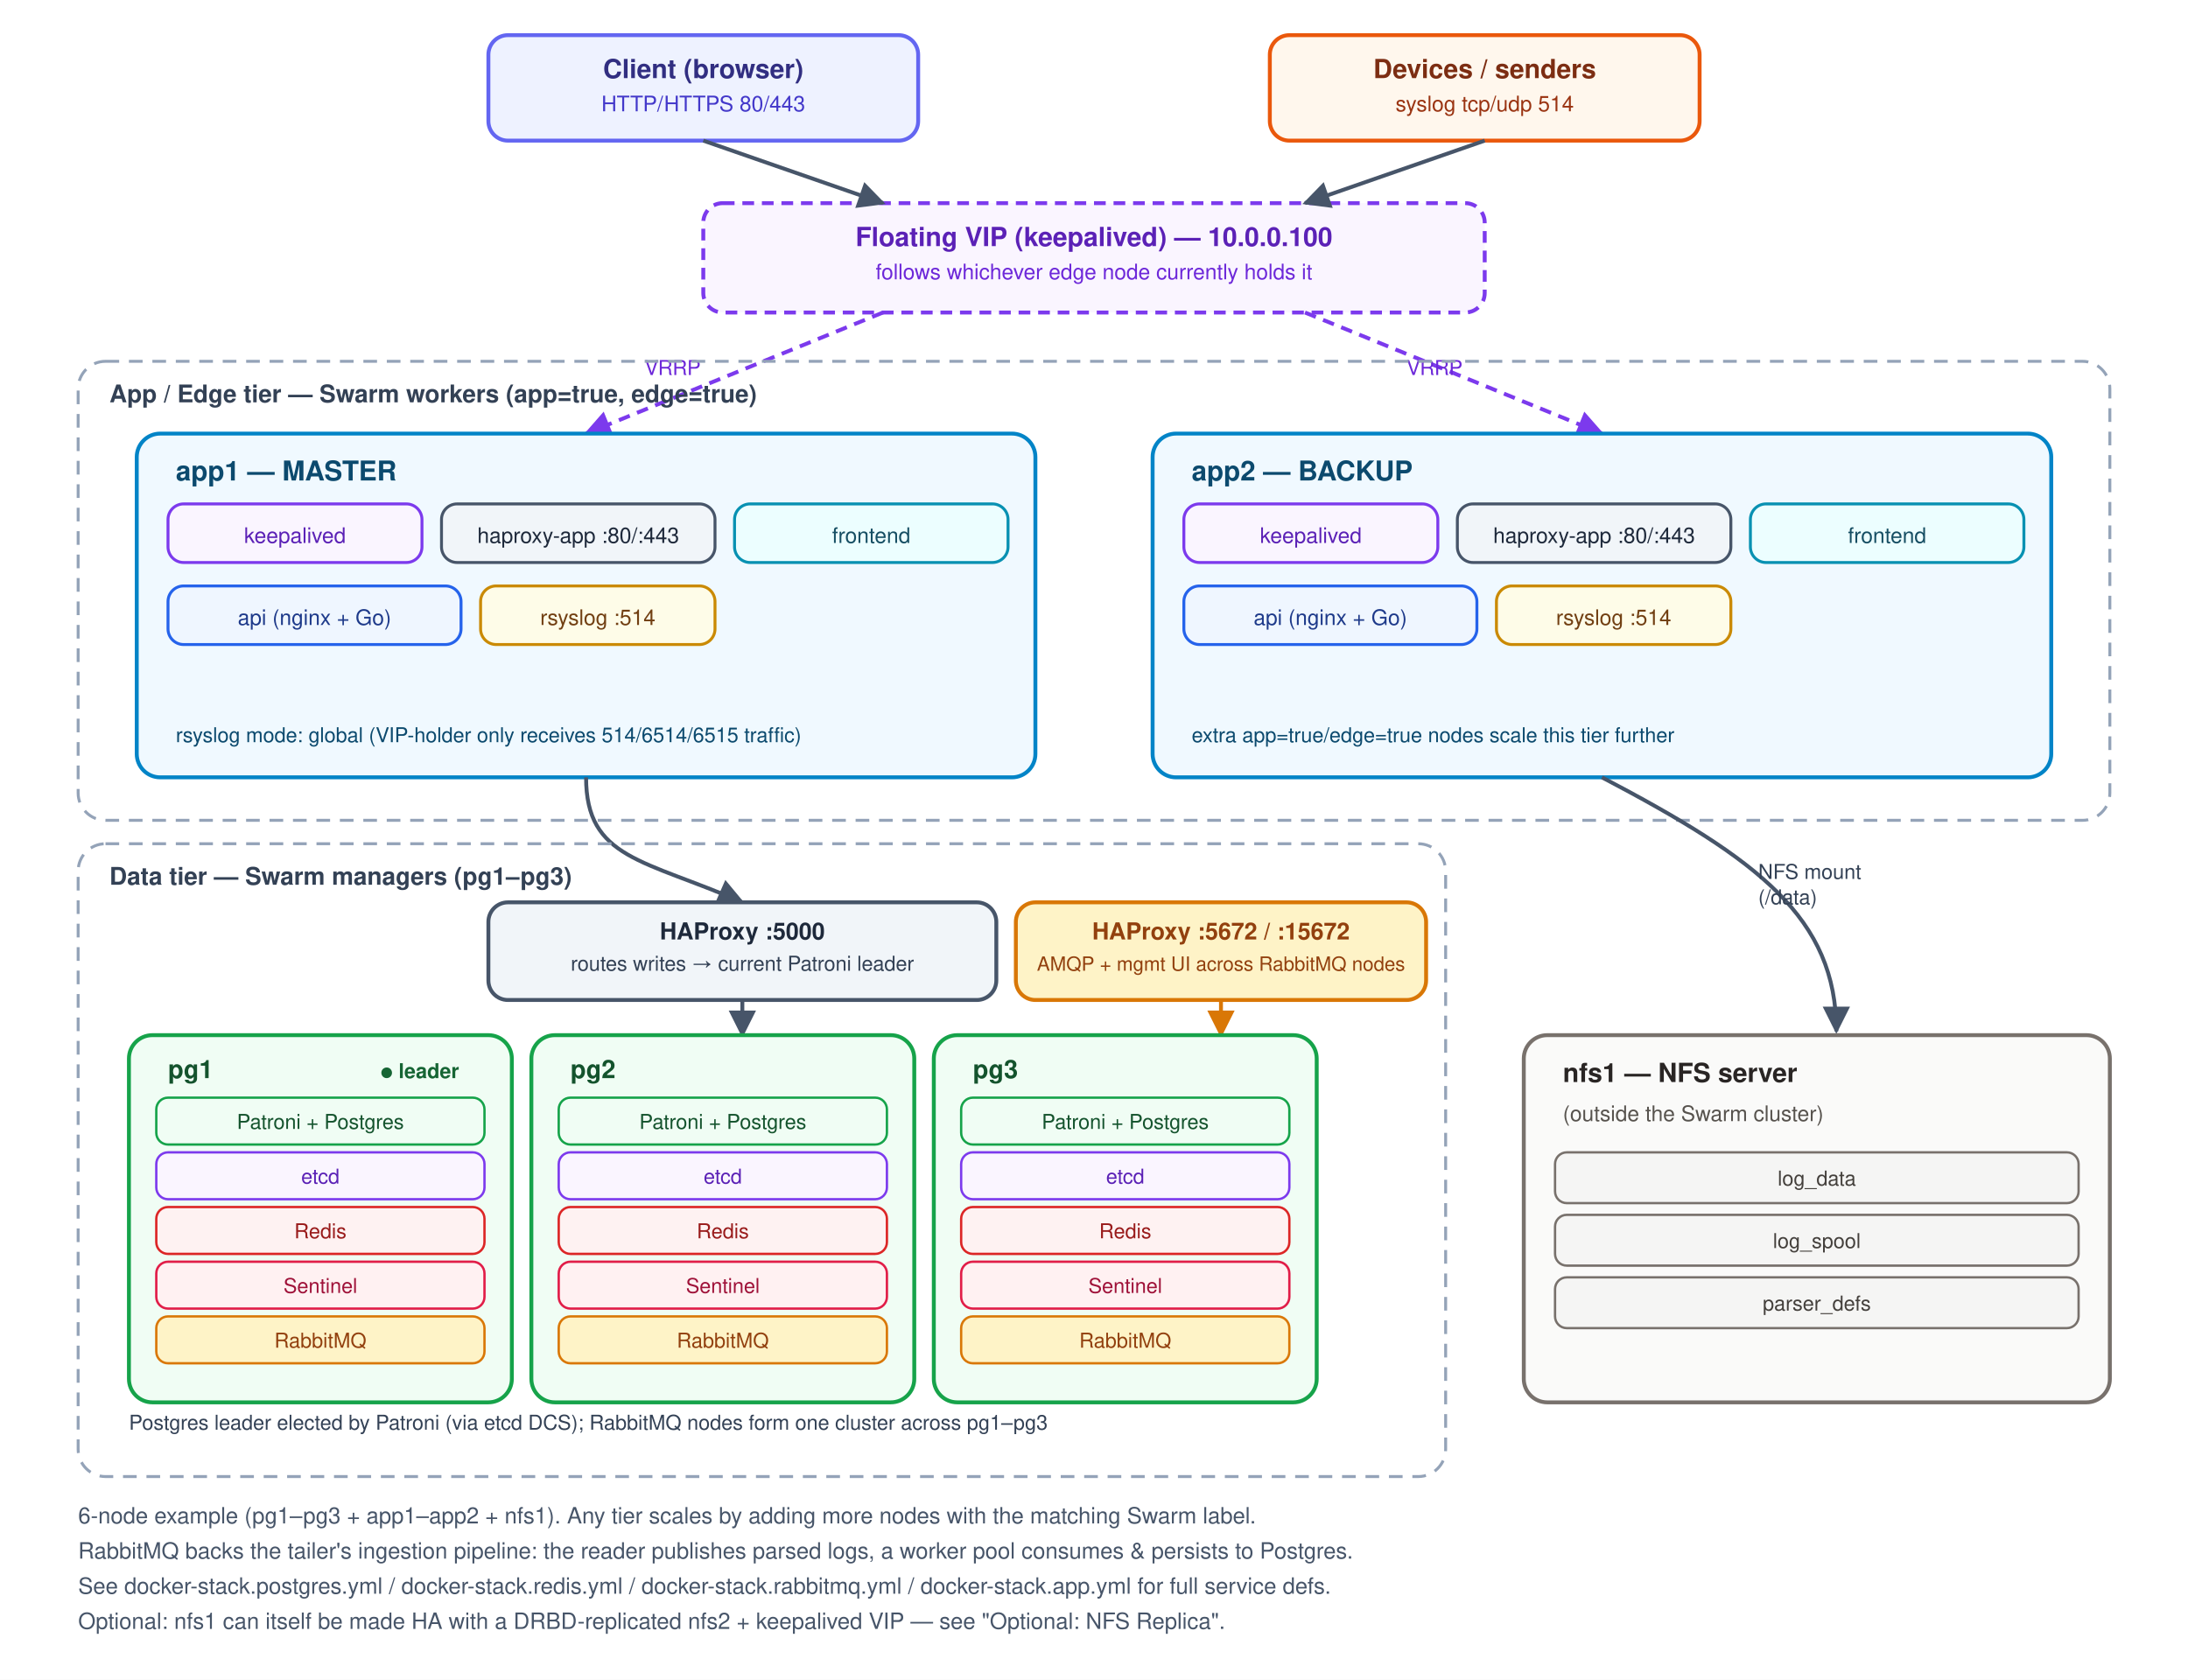
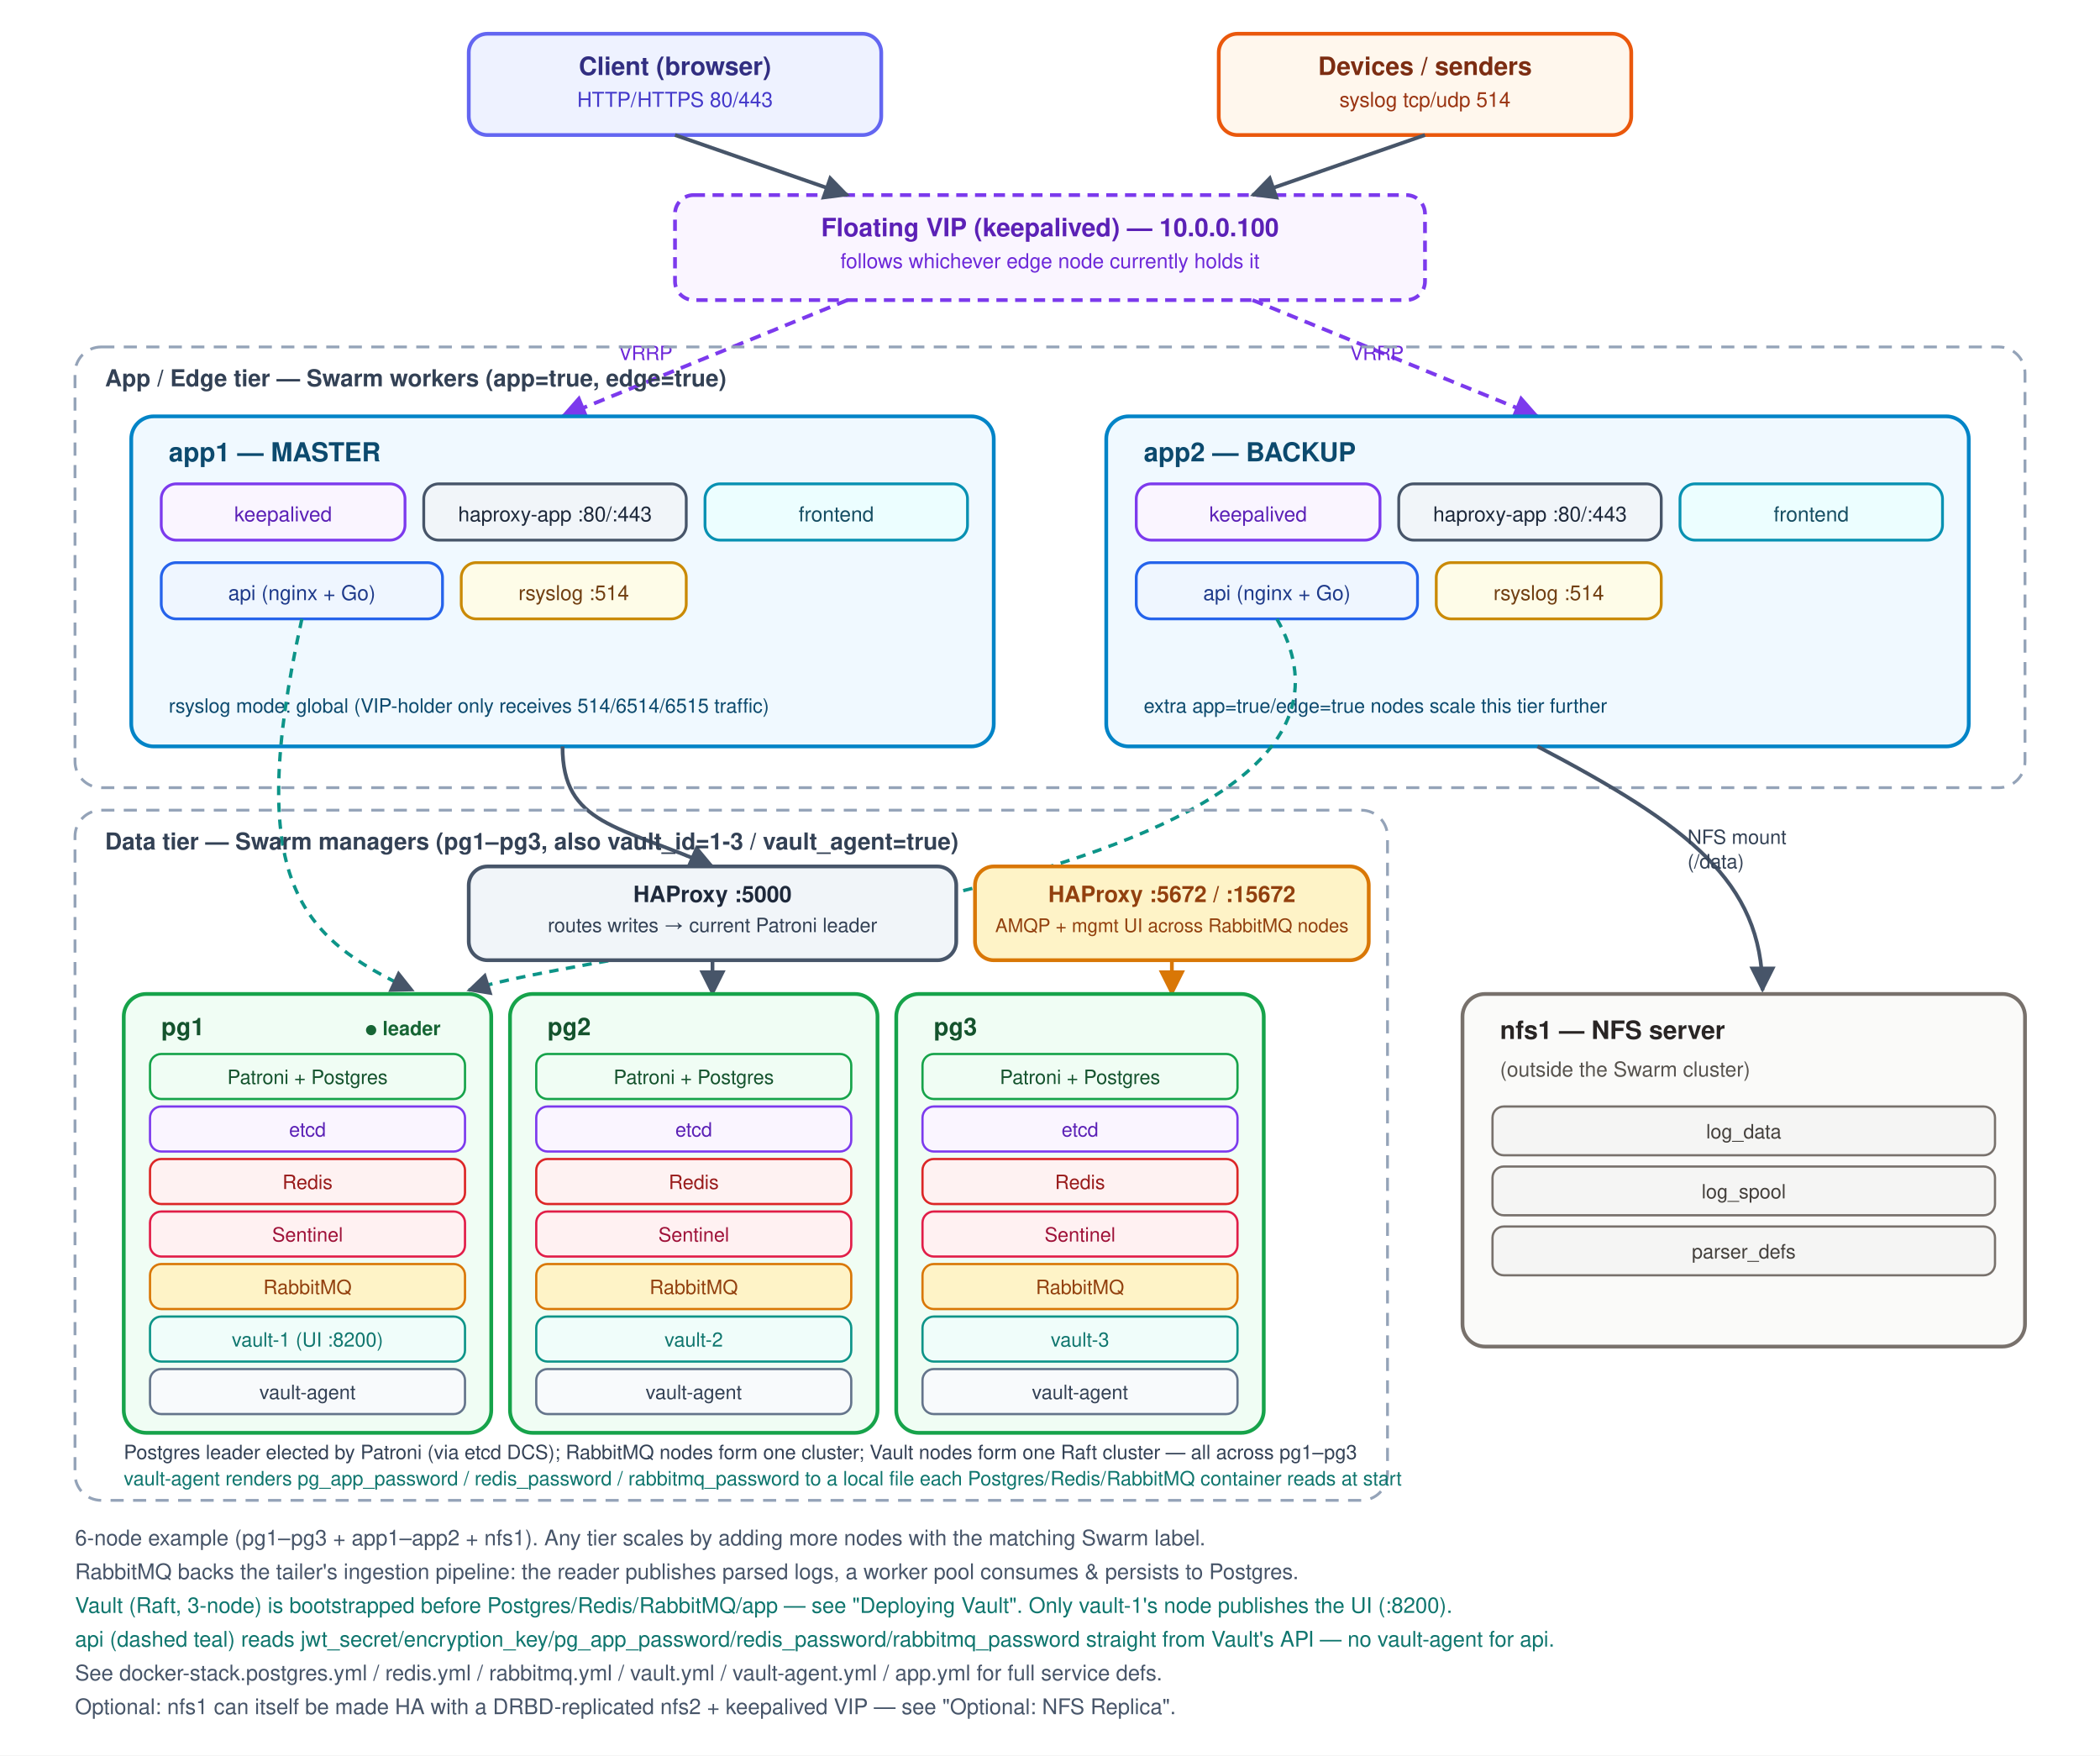
- <svg xmlns="http://www.w3.org/2000/svg" viewBox="0 0 1120 860" font-family="'Segoe UI', Helvetica, Arial, sans-serif">
+ <svg xmlns="http://www.w3.org/2000/svg" viewBox="0 0 1120 936" font-family="'Segoe UI', Helvetica, Arial, sans-serif">
  <defs>
    <marker id="arrow" viewBox="0 0 10 10" refX="9" refY="5" markerWidth="7" markerHeight="7" orient="auto-start-reverse">
      <path d="M0,0 L10,5 L0,10 z" fill="#475569" />
    </marker>
    <marker id="arrowDash" viewBox="0 0 10 10" refX="9" refY="5" markerWidth="7" markerHeight="7" orient="auto-start-reverse">
      <path d="M0,0 L10,5 L0,10 z" fill="#7c3aed" />
    </marker>
    <marker id="arrowAmber" viewBox="0 0 10 10" refX="9" refY="5" markerWidth="7" markerHeight="7" orient="auto-start-reverse">
      <path d="M0,0 L10,5 L0,10 z" fill="#d97706" />
    </marker>
  </defs>
-   <rect x="0" y="0" width="1120" height="860" fill="#ffffff" />
+   <rect x="0" y="0" width="1120" height="936" fill="#ffffff" />
  <rect x="250" y="18" width="220" height="54" rx="10" fill="#eef2ff" stroke="#6366f1" stroke-width="2" />
  <text x="360" y="40" text-anchor="middle" font-size="13.5" font-weight="600" fill="#312e81">Client (browser)</text>
  <text x="360" y="57" text-anchor="middle" font-size="11" fill="#4338ca">HTTP/HTTPS 80/443</text>
  <rect x="650" y="18" width="220" height="54" rx="10" fill="#fff7ed" stroke="#ea580c" stroke-width="2" />
  <text x="760" y="40" text-anchor="middle" font-size="13.5" font-weight="600" fill="#7c2d12">Devices / senders</text>
  <text x="760" y="57" text-anchor="middle" font-size="11" fill="#9a3412">syslog tcp/udp 514</text>
  <rect x="360" y="104" width="400" height="56" rx="10" fill="#faf5ff" stroke="#7c3aed" stroke-width="2" stroke-dasharray="6,4" />
  <text x="560" y="126" text-anchor="middle" font-size="13.5" font-weight="600" fill="#5b21b6">Floating VIP (keepalived) — 10.0.0.100</text>
  <text x="560" y="143" text-anchor="middle" font-size="11" fill="#6d28d9">follows whichever edge node currently holds it</text>
  <line x1="360" y1="72" x2="452" y2="104" stroke="#475569" stroke-width="2" marker-end="url(#arrow)" />
  <line x1="760" y1="72" x2="668" y2="104" stroke="#475569" stroke-width="2" marker-end="url(#arrow)" />
  <line x1="452" y1="160" x2="300" y2="222" stroke="#7c3aed" stroke-width="2" stroke-dasharray="6,4" marker-end="url(#arrowDash)" />
  <text x="330" y="192" font-size="10.5" fill="#6d28d9">VRRP</text>
  <line x1="668" y1="160" x2="820" y2="222" stroke="#7c3aed" stroke-width="2" stroke-dasharray="6,4" marker-end="url(#arrowDash)" />
  <text x="720" y="192" font-size="10.5" fill="#6d28d9">VRRP</text>
  <rect x="40" y="185" width="1040" height="235" rx="14" fill="none" stroke="#94a3b8" stroke-width="1.5" stroke-dasharray="7,5" />
  <text x="56" y="206" font-size="12.5" font-weight="600" fill="#334155">App / Edge tier — Swarm workers (app=true, edge=true)</text>
  <rect x="70" y="222" width="460" height="176" rx="12" fill="#f0f9ff" stroke="#0284c7" stroke-width="2" />
  <text x="90" y="246" font-size="14" font-weight="700" fill="#0c4a6e">app1 — MASTER</text>
  <rect x="86" y="258" width="130" height="30" rx="8" fill="#faf5ff" stroke="#7c3aed" stroke-width="1.5" />
  <text x="151" y="278" text-anchor="middle" font-size="11" fill="#5b21b6">keepalived</text>
  <rect x="226" y="258" width="140" height="30" rx="8" fill="#f1f5f9" stroke="#475569" stroke-width="1.5" />
  <text x="296" y="278" text-anchor="middle" font-size="11" fill="#1e293b">haproxy-app :80/:443</text>
  <rect x="376" y="258" width="140" height="30" rx="8" fill="#ecfeff" stroke="#0891b2" stroke-width="1.5" />
  <text x="446" y="278" text-anchor="middle" font-size="11" fill="#164e63">frontend</text>
  <rect x="86" y="300" width="150" height="30" rx="8" fill="#eff6ff" stroke="#2563eb" stroke-width="1.5" />
  <text x="161" y="320" text-anchor="middle" font-size="11" fill="#1e3a8a">api (nginx + Go)</text>
  <rect x="246" y="300" width="120" height="30" rx="8" fill="#fefce8" stroke="#ca8a04" stroke-width="1.5" />
  <text x="306" y="320" text-anchor="middle" font-size="11" fill="#713f12">rsyslog :514</text>
  <text x="90" y="380" font-size="10.5" fill="#0c4a6e">rsyslog mode: global (VIP-holder only receives 514/6514/6515 traffic)</text>
  <rect x="590" y="222" width="460" height="176" rx="12" fill="#f0f9ff" stroke="#0284c7" stroke-width="2" />
  <text x="610" y="246" font-size="14" font-weight="700" fill="#0c4a6e">app2 — BACKUP</text>
  <rect x="606" y="258" width="130" height="30" rx="8" fill="#faf5ff" stroke="#7c3aed" stroke-width="1.5" />
  <text x="671" y="278" text-anchor="middle" font-size="11" fill="#5b21b6">keepalived</text>
  <rect x="746" y="258" width="140" height="30" rx="8" fill="#f1f5f9" stroke="#475569" stroke-width="1.5" />
  <text x="816" y="278" text-anchor="middle" font-size="11" fill="#1e293b">haproxy-app :80/:443</text>
  <rect x="896" y="258" width="140" height="30" rx="8" fill="#ecfeff" stroke="#0891b2" stroke-width="1.5" />
  <text x="966" y="278" text-anchor="middle" font-size="11" fill="#164e63">frontend</text>
  <rect x="606" y="300" width="150" height="30" rx="8" fill="#eff6ff" stroke="#2563eb" stroke-width="1.5" />
  <text x="681" y="320" text-anchor="middle" font-size="11" fill="#1e3a8a">api (nginx + Go)</text>
  <rect x="766" y="300" width="120" height="30" rx="8" fill="#fefce8" stroke="#ca8a04" stroke-width="1.5" />
  <text x="826" y="320" text-anchor="middle" font-size="11" fill="#713f12">rsyslog :514</text>
  <text x="610" y="380" font-size="10.5" fill="#0c4a6e">extra app=true/edge=true nodes scale this tier further</text>
+   <path d="M161 330 C 130 470, 160 500, 220 528" stroke="#0d9488" stroke-width="1.8" fill="none" stroke-dasharray="5,4" marker-end="url(#arrow)" />
+   <path d="M681 330 C 760 470, 340 500, 250 528" stroke="#0d9488" stroke-width="1.8" fill="none" stroke-dasharray="5,4" marker-end="url(#arrow)" />
  <path d="M300 398 C 300 440, 330 440, 380 462" stroke="#475569" stroke-width="2" fill="none" marker-end="url(#arrow)" />
  <path d="M820 398 C 900 440, 940 470, 940 528" stroke="#475569" stroke-width="2" fill="none" marker-end="url(#arrow)" />
  <text x="900" y="450" font-size="10.5" fill="#334155">NFS mount</text>
  <text x="900" y="463" font-size="10.5" fill="#334155">(/data)</text>
-   <rect x="40" y="432" width="700" height="324" rx="14" fill="none" stroke="#94a3b8" stroke-width="1.5" stroke-dasharray="7,5" />
-   <text x="56" y="453" font-size="12.5" font-weight="600" fill="#334155">Data tier — Swarm managers (pg1–pg3)</text>
+   <rect x="40" y="432" width="700" height="368" rx="14" fill="none" stroke="#94a3b8" stroke-width="1.5" stroke-dasharray="7,5" />
+   <text x="56" y="453" font-size="12.5" font-weight="600" fill="#334155">Data tier — Swarm managers (pg1–pg3, also vault_id=1-3 / vault_agent=true)</text>
  <rect x="250" y="462" width="260" height="50" rx="10" fill="#f1f5f9" stroke="#475569" stroke-width="2" />
  <text x="380" y="481" text-anchor="middle" font-size="12" font-weight="600" fill="#1e293b">HAProxy :5000</text>
  <text x="380" y="497" text-anchor="middle" font-size="10.5" fill="#334155">routes writes → current Patroni leader</text>
  <line x1="380" y1="512" x2="380" y2="530" stroke="#475569" stroke-width="2" marker-end="url(#arrow)" />
  <rect x="520" y="462" width="210" height="50" rx="10" fill="#fef3c7" stroke="#d97706" stroke-width="2" />
  <text x="625" y="481" text-anchor="middle" font-size="12" font-weight="600" fill="#92400e">HAProxy :5672 / :15672</text>
  <text x="625" y="497" text-anchor="middle" font-size="10" fill="#92400e">AMQP + mgmt UI across RabbitMQ nodes</text>
  <line x1="625" y1="512" x2="625" y2="530" stroke="#d97706" stroke-width="2" marker-end="url(#arrowAmber)" />
-   <rect x="66" y="530" width="196" height="188" rx="12" fill="#f0fdf4" stroke="#16a34a" stroke-width="2" />
+   <rect x="66" y="530" width="196" height="234" rx="12" fill="#f0fdf4" stroke="#16a34a" stroke-width="2" />
  <text x="86" y="552" font-size="13" font-weight="700" fill="#14532d">pg1</text>
  <text x="235" y="552" text-anchor="end" font-size="10.5" font-weight="600" fill="#166534">● leader</text>
  <rect x="80" y="562" width="168" height="24" rx="6" fill="#f0fdf4" stroke="#16a34a" stroke-width="1.2" />
  <text x="164" y="578" text-anchor="middle" font-size="10.5" fill="#14532d">Patroni + Postgres</text>
  <rect x="80" y="590" width="168" height="24" rx="6" fill="#faf5ff" stroke="#7c3aed" stroke-width="1.2" />
  <text x="164" y="606" text-anchor="middle" font-size="10.5" fill="#5b21b6">etcd</text>
  <rect x="80" y="618" width="168" height="24" rx="6" fill="#fef2f2" stroke="#dc2626" stroke-width="1.2" />
  <text x="164" y="634" text-anchor="middle" font-size="10.5" fill="#991b1b">Redis</text>
  <rect x="80" y="646" width="168" height="24" rx="6" fill="#fff1f2" stroke="#e11d48" stroke-width="1.2" />
  <text x="164" y="662" text-anchor="middle" font-size="10.5" fill="#9f1239">Sentinel</text>
  <rect x="80" y="674" width="168" height="24" rx="6" fill="#fef3c7" stroke="#d97706" stroke-width="1.2" />
  <text x="164" y="690" text-anchor="middle" font-size="10.5" fill="#92400e">RabbitMQ</text>
-   <rect x="272" y="530" width="196" height="188" rx="12" fill="#f0fdf4" stroke="#16a34a" stroke-width="2" />
+   <rect x="80" y="702" width="168" height="24" rx="6" fill="#f0fdfa" stroke="#0d9488" stroke-width="1.2" />
+   <text x="164" y="718" text-anchor="middle" font-size="10.5" fill="#0f766e">vault-1 (UI :8200)</text>
+   <rect x="80" y="730" width="168" height="24" rx="6" fill="#f8fafc" stroke="#64748b" stroke-width="1.2" />
+   <text x="164" y="746" text-anchor="middle" font-size="10.5" fill="#334155">vault-agent</text>
+   <rect x="272" y="530" width="196" height="234" rx="12" fill="#f0fdf4" stroke="#16a34a" stroke-width="2" />
  <text x="292" y="552" font-size="13" font-weight="700" fill="#14532d">pg2</text>
  <rect x="286" y="562" width="168" height="24" rx="6" fill="#f0fdf4" stroke="#16a34a" stroke-width="1.2" />
  <text x="370" y="578" text-anchor="middle" font-size="10.5" fill="#14532d">Patroni + Postgres</text>
  <rect x="286" y="590" width="168" height="24" rx="6" fill="#faf5ff" stroke="#7c3aed" stroke-width="1.2" />
  <text x="370" y="606" text-anchor="middle" font-size="10.5" fill="#5b21b6">etcd</text>
  <rect x="286" y="618" width="168" height="24" rx="6" fill="#fef2f2" stroke="#dc2626" stroke-width="1.2" />
  <text x="370" y="634" text-anchor="middle" font-size="10.5" fill="#991b1b">Redis</text>
  <rect x="286" y="646" width="168" height="24" rx="6" fill="#fff1f2" stroke="#e11d48" stroke-width="1.2" />
  <text x="370" y="662" text-anchor="middle" font-size="10.5" fill="#9f1239">Sentinel</text>
  <rect x="286" y="674" width="168" height="24" rx="6" fill="#fef3c7" stroke="#d97706" stroke-width="1.2" />
  <text x="370" y="690" text-anchor="middle" font-size="10.5" fill="#92400e">RabbitMQ</text>
-   <rect x="478" y="530" width="196" height="188" rx="12" fill="#f0fdf4" stroke="#16a34a" stroke-width="2" />
+   <rect x="286" y="702" width="168" height="24" rx="6" fill="#f0fdfa" stroke="#0d9488" stroke-width="1.2" />
+   <text x="370" y="718" text-anchor="middle" font-size="10.5" fill="#0f766e">vault-2</text>
+   <rect x="286" y="730" width="168" height="24" rx="6" fill="#f8fafc" stroke="#64748b" stroke-width="1.2" />
+   <text x="370" y="746" text-anchor="middle" font-size="10.5" fill="#334155">vault-agent</text>
+   <rect x="478" y="530" width="196" height="234" rx="12" fill="#f0fdf4" stroke="#16a34a" stroke-width="2" />
  <text x="498" y="552" font-size="13" font-weight="700" fill="#14532d">pg3</text>
  <rect x="492" y="562" width="168" height="24" rx="6" fill="#f0fdf4" stroke="#16a34a" stroke-width="1.2" />
  <text x="576" y="578" text-anchor="middle" font-size="10.5" fill="#14532d">Patroni + Postgres</text>
  <rect x="492" y="590" width="168" height="24" rx="6" fill="#faf5ff" stroke="#7c3aed" stroke-width="1.2" />
  <text x="576" y="606" text-anchor="middle" font-size="10.5" fill="#5b21b6">etcd</text>
  <rect x="492" y="618" width="168" height="24" rx="6" fill="#fef2f2" stroke="#dc2626" stroke-width="1.2" />
  <text x="576" y="634" text-anchor="middle" font-size="10.5" fill="#991b1b">Redis</text>
  <rect x="492" y="646" width="168" height="24" rx="6" fill="#fff1f2" stroke="#e11d48" stroke-width="1.2" />
  <text x="576" y="662" text-anchor="middle" font-size="10.5" fill="#9f1239">Sentinel</text>
  <rect x="492" y="674" width="168" height="24" rx="6" fill="#fef3c7" stroke="#d97706" stroke-width="1.2" />
  <text x="576" y="690" text-anchor="middle" font-size="10.5" fill="#92400e">RabbitMQ</text>
-   <text x="66" y="732" font-size="10.5" fill="#334155">Postgres leader elected by Patroni (via etcd DCS); RabbitMQ nodes form one cluster across pg1–pg3</text>
+   <rect x="492" y="702" width="168" height="24" rx="6" fill="#f0fdfa" stroke="#0d9488" stroke-width="1.2" />
+   <text x="576" y="718" text-anchor="middle" font-size="10.5" fill="#0f766e">vault-3</text>
+   <rect x="492" y="730" width="168" height="24" rx="6" fill="#f8fafc" stroke="#64748b" stroke-width="1.2" />
+   <text x="576" y="746" text-anchor="middle" font-size="10.5" fill="#334155">vault-agent</text>
+   <text x="66" y="778" font-size="10.5" fill="#334155">Postgres leader elected by Patroni (via etcd DCS); RabbitMQ nodes form one cluster; Vault nodes form one Raft cluster — all across pg1–pg3</text>
+   <text x="66" y="792" font-size="10.5" fill="#0f766e">vault-agent renders pg_app_password / redis_password / rabbitmq_password to a local file each Postgres/Redis/RabbitMQ container reads at start</text>
  <rect x="780" y="530" width="300" height="188" rx="12" fill="#fafaf9" stroke="#78716c" stroke-width="2" />
  <text x="800" y="554" font-size="13.5" font-weight="700" fill="#292524">nfs1 — NFS server</text>
  <text x="800" y="574" font-size="11" fill="#57534e">(outside the Swarm cluster)</text>
  <rect x="796" y="590" width="268" height="26" rx="6" fill="#f5f5f4" stroke="#78716c" stroke-width="1.2" />
  <text x="930" y="607" text-anchor="middle" font-size="10.5" fill="#44403c">log_data</text>
  <rect x="796" y="622" width="268" height="26" rx="6" fill="#f5f5f4" stroke="#78716c" stroke-width="1.2" />
  <text x="930" y="639" text-anchor="middle" font-size="10.5" fill="#44403c">log_spool</text>
  <rect x="796" y="654" width="268" height="26" rx="6" fill="#f5f5f4" stroke="#78716c" stroke-width="1.2" />
  <text x="930" y="671" text-anchor="middle" font-size="10.5" fill="#44403c">parser_defs</text>
-   <text x="40" y="780" font-size="11.5" fill="#475569">6-node example (pg1–pg3 + app1–app2 + nfs1). Any tier scales by adding more nodes with the matching Swarm label.</text>
-   <text x="40" y="798" font-size="11.5" fill="#475569">RabbitMQ backs the tailer's ingestion pipeline: the reader publishes parsed logs, a worker pool consumes &amp; persists to Postgres.</text>
-   <text x="40" y="816" font-size="11.5" fill="#475569">See docker-stack.postgres.yml / docker-stack.redis.yml / docker-stack.rabbitmq.yml / docker-stack.app.yml for full service defs.</text>
-   <text x="40" y="834" font-size="11.5" fill="#475569">Optional: nfs1 can itself be made HA with a DRBD-replicated nfs2 + keepalived VIP — see "Optional: NFS Replica".</text>
+   <text x="40" y="824" font-size="11.5" fill="#475569">6-node example (pg1–pg3 + app1–app2 + nfs1). Any tier scales by adding more nodes with the matching Swarm label.</text>
+   <text x="40" y="842" font-size="11.5" fill="#475569">RabbitMQ backs the tailer's ingestion pipeline: the reader publishes parsed logs, a worker pool consumes &amp; persists to Postgres.</text>
+   <text x="40" y="860" font-size="11.5" fill="#0f766e">Vault (Raft, 3-node) is bootstrapped before Postgres/Redis/RabbitMQ/app — see "Deploying Vault". Only vault-1's node publishes the UI (:8200).</text>
+   <text x="40" y="878" font-size="11.5" fill="#0f766e">api (dashed teal) reads jwt_secret/encryption_key/pg_app_password/redis_password/rabbitmq_password straight from Vault's API — no vault-agent for api.</text>
+   <text x="40" y="896" font-size="11.5" fill="#475569">See docker-stack.postgres.yml / redis.yml / rabbitmq.yml / vault.yml / vault-agent.yml / app.yml for full service defs.</text>
+   <text x="40" y="914" font-size="11.5" fill="#475569">Optional: nfs1 can itself be made HA with a DRBD-replicated nfs2 + keepalived VIP — see "Optional: NFS Replica".</text>
</svg>
